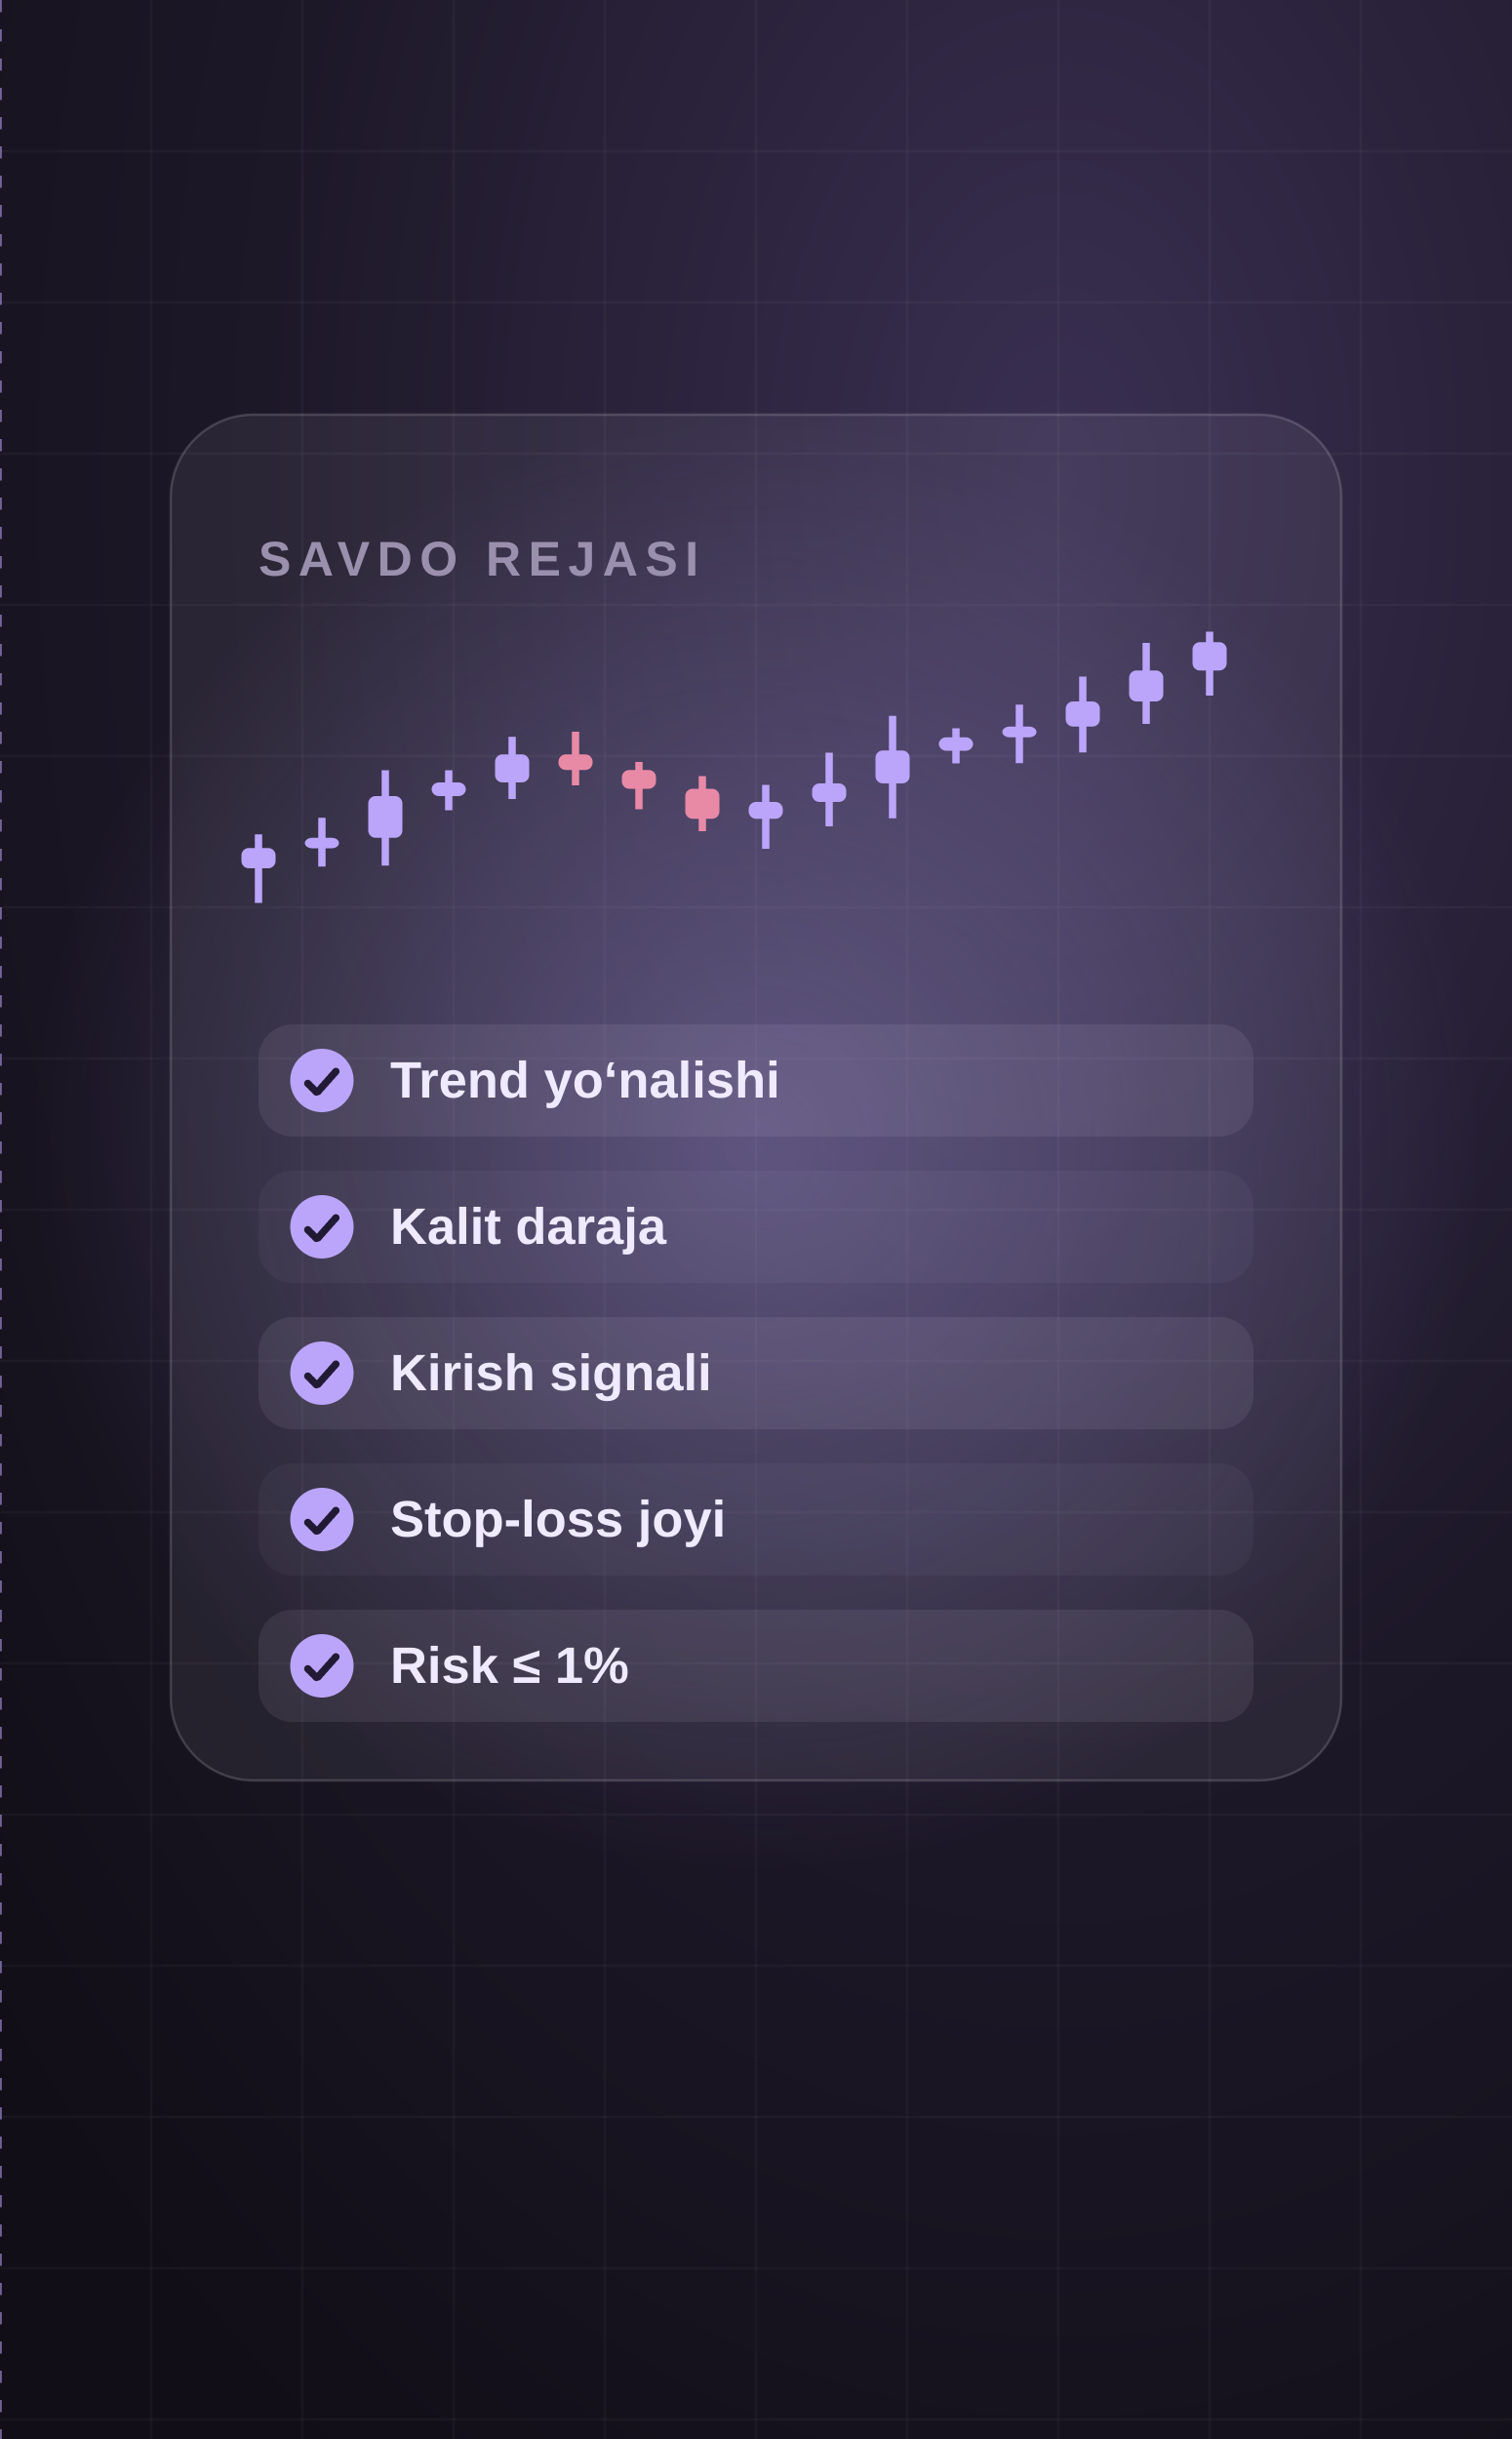
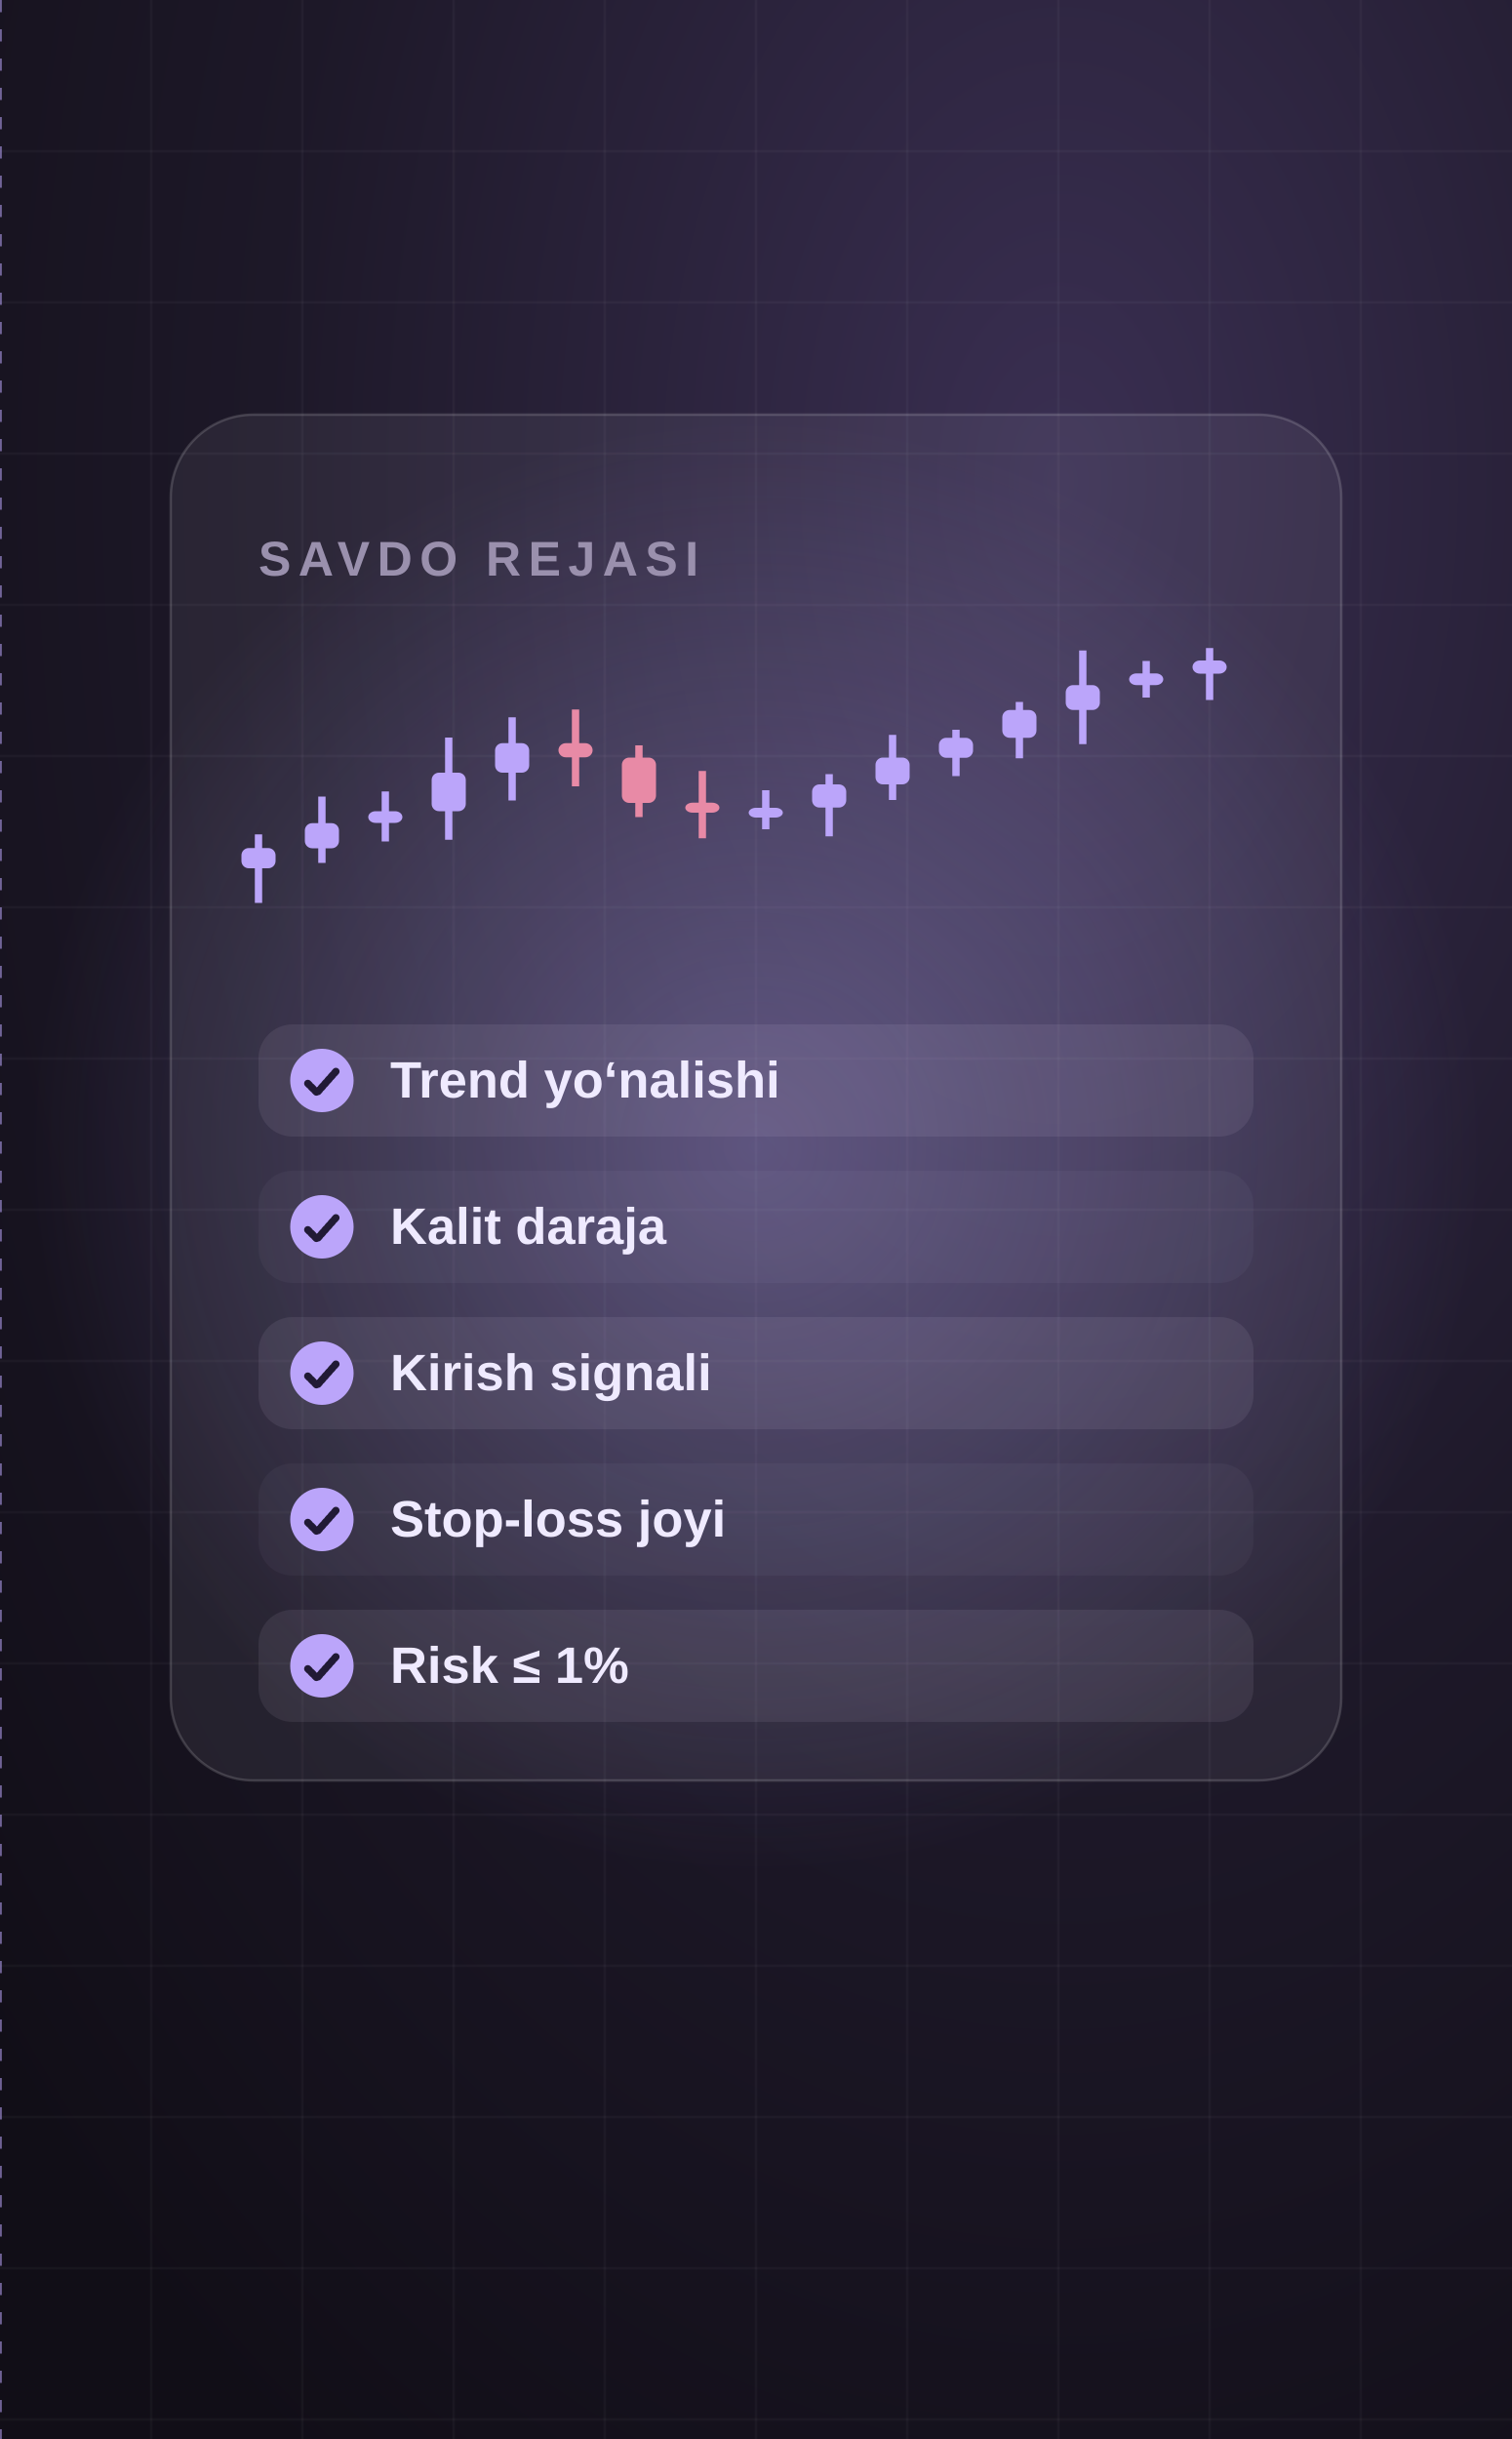
<svg xmlns="http://www.w3.org/2000/svg" width="620" height="1000" viewBox="0 0 620 1000">
  <style>
text{font-family:Arial,Helvetica,"Liberation Sans",sans-serif}
@keyframes grow{from{transform:scaleY(.05);opacity:0}to{transform:none;opacity:1}}
@keyframes live{0%,100%{transform:none}50%{transform:scaleY(1.4)}}
@keyframes flo{0%,100%{transform:translateY(0)}50%{transform:translateY(-6px)}}
@keyframes br{0%,100%{opacity:.7;transform:scale(1)}50%{opacity:1;transform:scale(1.1)}}
@keyframes march{to{stroke-dashoffset:-60}}
@keyframes draw{0%{stroke-dashoffset:1;opacity:1}38%{stroke-dashoffset:0}86%{stroke-dashoffset:0;opacity:1}96%{opacity:0}100%{stroke-dashoffset:1;opacity:0}}
@keyframes bob{0%,100%{transform:none}50%{transform:scaleY(.72)}}
@keyframes dp{0%,100%{transform:scale(1)}50%{transform:scale(1.18)}}
@keyframes hl{0%,100%{opacity:.35}50%{opacity:1}}
@keyframes rin{from{opacity:0;transform:translateX(-18px)}to{opacity:1;transform:none}}
@keyframes bobx{0%,100%{transform:none}50%{transform:scaleX(.78)}}
.row{animation:rin .8s cubic-bezier(.2,.8,.2,1) both}
.barx{transform-box:fill-box;animation:bobx 2.6s ease-in-out infinite}
.cd,.bar,.dot,.glow{transform-box:fill-box}
- @keyframes tick{0%,100%{transform:scaleY(1)}35%{transform:scaleY(var(--a,.7))}70%{transform:scaleY(var(--b,1.12))}}
- .cd{transform-origin:50% 55%;animation:grow .7s cubic-bezier(.2,.8,.2,1) both,tick 2s ease-in-out infinite}
+ @keyframes form{0%{transform:scaleY(0);opacity:0}2%{opacity:1}9%{transform:scaleY(1);opacity:1}88%{transform:scaleY(1);opacity:1}96%,100%{transform:scaleY(1);opacity:0}}
+ .cd{animation:form 9s cubic-bezier(.25,.8,.25,1) infinite both}
@keyframes stream{to{transform:translateX(-640px)}}
.stream{animation:stream 8s linear infinite}
- .cd.live{transform-origin:50% 50%;animation:grow .7s cubic-bezier(.2,.8,.2,1) both,live .9s ease-in-out infinite}
@keyframes scan{from{transform:translateX(-90px)}to{transform:translateX(710px)}}
.scan{animation:scan 6.5s cubic-bezier(.45,0,.55,1) infinite}
.chip{animation:flo 4.5s ease-in-out infinite}
.glow{transform-origin:50% 50%;animation:br 6s ease-in-out infinite}
.dash{animation:march 3.2s linear infinite}
.draw{stroke-dasharray:1;stroke-dashoffset:1;animation:draw 8s cubic-bezier(.4,0,.2,1) .3s infinite}
.bar{transform-origin:50% 100%;animation:bob 2.4s ease-in-out infinite}
.dot{transform-origin:50% 50%;animation:dp 2.2s ease-in-out infinite}
.hl{animation:hl 2.2s ease-in-out infinite}
@media (prefers-reduced-motion:reduce){*{animation:none!important}.draw{stroke-dasharray:none;stroke-dashoffset:0}.scan,.mdot{display:none}}
</style>
  <defs>
    <radialGradient id="bg" cx="70%" cy="20%" r="95%">
      <stop offset="0" stop-color="#3a2f52" />
      <stop offset=".55" stop-color="#1d1828" />
      <stop offset="1" stop-color="#110e17" />
    </radialGradient>
    <radialGradient id="glow" cx="50%" cy="50%" r="50%">
      <stop offset="0" stop-color="#a697eb" stop-opacity=".35" />
      <stop offset="1" stop-color="#a697eb" stop-opacity="0" />
    </radialGradient>
    <linearGradient id="scanG" x1="0" y1="0" x2="1" y2="0">
      <stop offset="0" stop-color="#bba5fa" stop-opacity="0" />
      <stop offset="1" stop-color="#bba5fa" stop-opacity=".2" />
    </linearGradient>
    <linearGradient id="fadeUp" x1="0" y1="0" x2="0" y2="1">
      <stop offset="0" stop-color="#bba5fa" stop-opacity=".35" />
      <stop offset="1" stop-color="#bba5fa" stop-opacity="0" />
    </linearGradient>
  </defs>
  <rect width="620" height="1000" fill="url(#bg)" />
  <line x1="62" y1="0" x2="62" y2="1000" stroke="#fff" stroke-opacity=".035" />
  <line x1="124" y1="0" x2="124" y2="1000" stroke="#fff" stroke-opacity=".035" />
  <line x1="186" y1="0" x2="186" y2="1000" stroke="#fff" stroke-opacity=".035" />
  <line x1="248" y1="0" x2="248" y2="1000" stroke="#fff" stroke-opacity=".035" />
  <line x1="310" y1="0" x2="310" y2="1000" stroke="#fff" stroke-opacity=".035" />
  <line x1="372" y1="0" x2="372" y2="1000" stroke="#fff" stroke-opacity=".035" />
  <line x1="434" y1="0" x2="434" y2="1000" stroke="#fff" stroke-opacity=".035" />
  <line x1="496" y1="0" x2="496" y2="1000" stroke="#fff" stroke-opacity=".035" />
  <line x1="558" y1="0" x2="558" y2="1000" stroke="#fff" stroke-opacity=".035" />
  <line x1="0" y1="62" x2="620" y2="62" stroke="#fff" stroke-opacity=".035" />
  <line x1="0" y1="124" x2="620" y2="124" stroke="#fff" stroke-opacity=".035" />
  <line x1="0" y1="186" x2="620" y2="186" stroke="#fff" stroke-opacity=".035" />
  <line x1="0" y1="248" x2="620" y2="248" stroke="#fff" stroke-opacity=".035" />
  <line x1="0" y1="310" x2="620" y2="310" stroke="#fff" stroke-opacity=".035" />
  <line x1="0" y1="372" x2="620" y2="372" stroke="#fff" stroke-opacity=".035" />
  <line x1="0" y1="434" x2="620" y2="434" stroke="#fff" stroke-opacity=".035" />
  <line x1="0" y1="496" x2="620" y2="496" stroke="#fff" stroke-opacity=".035" />
  <line x1="0" y1="558" x2="620" y2="558" stroke="#fff" stroke-opacity=".035" />
  <line x1="0" y1="620" x2="620" y2="620" stroke="#fff" stroke-opacity=".035" />
  <line x1="0" y1="682" x2="620" y2="682" stroke="#fff" stroke-opacity=".035" />
  <line x1="0" y1="744" x2="620" y2="744" stroke="#fff" stroke-opacity=".035" />
  <line x1="0" y1="806" x2="620" y2="806" stroke="#fff" stroke-opacity=".035" />
  <line x1="0" y1="868" x2="620" y2="868" stroke="#fff" stroke-opacity=".035" />
  <line x1="0" y1="930" x2="620" y2="930" stroke="#fff" stroke-opacity=".035" />
  <line x1="0" y1="992" x2="620" y2="992" stroke="#fff" stroke-opacity=".035" />
  <circle class="glow" cx="310" cy="470" r="300" fill="url(#glow)" />
  <g transform="translate(70 170)">
    <rect width="480" height="560" rx="34" fill="#efeaff" fill-opacity=".07" stroke="#fff" stroke-opacity=".16" />
    <text x="36" y="66" font-size="20" font-weight="700" fill="#9a90ad" letter-spacing="3">SAVDO REJASI</text>
    <g transform="translate(36 96)">
-       <g class="cd" style="--a:0.42;--b:1.36;animation-duration:.7s,0.65s;animation-delay:200ms,600ms">
+       <g class="cd" style="transform-origin:50% 49.4%;animation-duration:6.71s;animation-delay:0ms">
        <line x1="0" x2="0" y1="76.1" y2="104.2" stroke="#bba5fa" stroke-width="3" />
        <rect x="-7" y="81.7" width="14" height="8.3" rx="3" fill="#bba5fa" />
      </g>
-       <g class="cd" style="--a:0.44;--b:1.44;animation-duration:.7s,0.93s;animation-delay:240ms,737ms">
-         <line x1="26" x2="26" y1="69.3" y2="89.3" stroke="#bba5fa" stroke-width="3" />
-         <rect x="19" y="77.5" width="14" height="4.3" rx="3" fill="#bba5fa" />
+       <g class="cd" style="transform-origin:50% 77.8%;animation-duration:6.71s;animation-delay:260ms">
+         <line x1="26" x2="26" y1="60.6" y2="87.8" stroke="#bba5fa" stroke-width="3" />
+         <rect x="19" y="71.5" width="14" height="10.3" rx="3" fill="#bba5fa" />
      </g>
-       <g class="cd" style="--a:0.31;--b:1.42;animation-duration:.7s,0.94s;animation-delay:280ms,874ms">
-         <line x1="52" x2="52" y1="49.8" y2="88.9" stroke="#bba5fa" stroke-width="3" />
-         <rect x="45" y="60.4" width="14" height="17.1" rx="3" fill="#bba5fa" />
+       <g class="cd" style="transform-origin:50% 63.3%;animation-duration:6.71s;animation-delay:520ms">
+         <line x1="52" x2="52" y1="58.5" y2="79.0" stroke="#bba5fa" stroke-width="3" />
+         <rect x="45" y="66.6" width="14" height="4.8" rx="3" fill="#bba5fa" />
      </g>
-       <g class="cd" style="--a:0.40;--b:1.41;animation-duration:.7s,0.87s;animation-delay:320ms,1011ms">
-         <line x1="78" x2="78" y1="49.8" y2="66.2" stroke="#bba5fa" stroke-width="3" />
-         <rect x="71" y="54.8" width="14" height="5.6" rx="3" fill="#bba5fa" />
+       <g class="cd" style="transform-origin:50% 72.2%;animation-duration:6.71s;animation-delay:780ms">
+         <line x1="78" x2="78" y1="36.4" y2="78.3" stroke="#bba5fa" stroke-width="3" />
+         <rect x="71" y="50.8" width="14" height="15.8" rx="3" fill="#bba5fa" />
      </g>
-       <g class="cd" style="--a:0.52;--b:1.23;animation-duration:.7s,0.94s;animation-delay:360ms,1148ms">
-         <line x1="104" x2="104" y1="36.1" y2="61.6" stroke="#bba5fa" stroke-width="3" />
-         <rect x="97" y="43.3" width="14" height="11.5" rx="3" fill="#bba5fa" />
+       <g class="cd" style="transform-origin:50% 66.6%;animation-duration:6.71s;animation-delay:1040ms">
+         <line x1="104" x2="104" y1="28.1" y2="62.2" stroke="#bba5fa" stroke-width="3" />
+         <rect x="97" y="38.7" width="14" height="12.1" rx="3" fill="#bba5fa" />
      </g>
-       <g class="cd" style="--a:0.47;--b:1.21;animation-duration:.7s,0.73s;animation-delay:400ms,1285ms">
-         <line x1="130" x2="130" y1="34.0" y2="56.0" stroke="#e88aa6" stroke-width="3" />
-         <rect x="123" y="43.3" width="14" height="6.4" rx="3" fill="#e88aa6" />
+       <g class="cd" style="transform-origin:50% 43.9%;animation-duration:6.71s;animation-delay:1300ms">
+         <line x1="130" x2="130" y1="24.9" y2="56.4" stroke="#e88aa6" stroke-width="3" />
+         <rect x="123" y="38.7" width="14" height="5.8" rx="3" fill="#e88aa6" />
      </g>
-       <g class="cd" style="--a:0.35;--b:1.43;animation-duration:.7s,1.05s;animation-delay:440ms,622ms">
-         <line x1="156" x2="156" y1="46.4" y2="65.8" stroke="#e88aa6" stroke-width="3" />
-         <rect x="149" y="49.7" width="14" height="7.7" rx="3" fill="#e88aa6" />
+       <g class="cd" style="transform-origin:50% 16.9%;animation-duration:6.71s;animation-delay:1560ms">
+         <line x1="156" x2="156" y1="39.6" y2="69.0" stroke="#e88aa6" stroke-width="3" />
+         <rect x="149" y="44.6" width="14" height="18.6" rx="3" fill="#e88aa6" />
      </g>
-       <g class="cd" style="--a:0.56;--b:1.24;animation-duration:.7s,0.89s;animation-delay:480ms,759ms">
-         <line x1="182" x2="182" y1="52.2" y2="74.8" stroke="#e88aa6" stroke-width="3" />
-         <rect x="175" y="57.4" width="14" height="12.3" rx="3" fill="#e88aa6" />
+       <g class="cd" style="transform-origin:50% 47.3%;animation-duration:6.71s;animation-delay:1820ms">
+         <line x1="182" x2="182" y1="50.1" y2="77.7" stroke="#e88aa6" stroke-width="3" />
+         <rect x="175" y="63.1" width="14" height="4.1" rx="3" fill="#e88aa6" />
      </g>
-       <g class="cd" style="--a:0.31;--b:1.22;animation-duration:.7s,1.07s;animation-delay:520ms,896ms">
-         <line x1="208" x2="208" y1="55.8" y2="82.0" stroke="#bba5fa" stroke-width="3" />
-         <rect x="201" y="62.8" width="14" height="6.9" rx="3" fill="#bba5fa" />
+       <g class="cd" style="transform-origin:50% 57.5%;animation-duration:6.71s;animation-delay:2080ms">
+         <line x1="208" x2="208" y1="58.0" y2="74.0" stroke="#bba5fa" stroke-width="3" />
+         <rect x="201" y="65.2" width="14" height="4.0" rx="3" fill="#bba5fa" />
      </g>
-       <g class="cd" style="--a:0.58;--b:1.44;animation-duration:.7s,0.57s;animation-delay:560ms,1033ms">
-         <line x1="234" x2="234" y1="42.6" y2="72.8" stroke="#bba5fa" stroke-width="3" />
-         <rect x="227" y="55.2" width="14" height="7.6" rx="3" fill="#bba5fa" />
+       <g class="cd" style="transform-origin:50% 54.0%;animation-duration:6.71s;animation-delay:2340ms">
+         <line x1="234" x2="234" y1="51.4" y2="76.9" stroke="#bba5fa" stroke-width="3" />
+         <rect x="227" y="55.6" width="14" height="9.5" rx="3" fill="#bba5fa" />
      </g>
-       <g class="cd" style="--a:0.59;--b:1.24;animation-duration:.7s,0.80s;animation-delay:600ms,1170ms">
-         <line x1="260" x2="260" y1="27.5" y2="69.5" stroke="#bba5fa" stroke-width="3" />
-         <rect x="253" y="41.7" width="14" height="13.5" rx="3" fill="#bba5fa" />
+       <g class="cd" style="transform-origin:50% 76.2%;animation-duration:6.71s;animation-delay:2600ms">
+         <line x1="260" x2="260" y1="35.3" y2="62.0" stroke="#bba5fa" stroke-width="3" />
+         <rect x="253" y="44.6" width="14" height="11.0" rx="3" fill="#bba5fa" />
      </g>
-       <g class="cd" style="--a:0.42;--b:1.21;animation-duration:.7s,0.76s;animation-delay:640ms,1307ms">
-         <line x1="286" x2="286" y1="32.6" y2="47.0" stroke="#bba5fa" stroke-width="3" />
-         <rect x="279" y="36.3" width="14" height="5.5" rx="3" fill="#bba5fa" />
+       <g class="cd" style="transform-origin:50% 60.2%;animation-duration:6.71s;animation-delay:2860ms">
+         <line x1="286" x2="286" y1="33.2" y2="52.2" stroke="#bba5fa" stroke-width="3" />
+         <rect x="279" y="36.5" width="14" height="8.2" rx="3" fill="#bba5fa" />
      </g>
-       <g class="cd" style="--a:0.49;--b:1.42;animation-duration:.7s,0.64s;animation-delay:680ms,644ms">
-         <line x1="312" x2="312" y1="22.9" y2="46.9" stroke="#bba5fa" stroke-width="3" />
-         <rect x="305" y="31.9" width="14" height="4.4" rx="3" fill="#bba5fa" />
+       <g class="cd" style="transform-origin:50% 63.4%;animation-duration:6.71s;animation-delay:3120ms">
+         <line x1="312" x2="312" y1="21.8" y2="44.9" stroke="#bba5fa" stroke-width="3" />
+         <rect x="305" y="25.1" width="14" height="11.4" rx="3" fill="#bba5fa" />
      </g>
-       <g class="cd" style="--a:0.58;--b:1.22;animation-duration:.7s,0.66s;animation-delay:720ms,781ms">
-         <line x1="338" x2="338" y1="11.4" y2="42.5" stroke="#bba5fa" stroke-width="3" />
-         <rect x="331" y="21.6" width="14" height="10.3" rx="3" fill="#bba5fa" />
+       <g class="cd" style="transform-origin:50% 63.7%;animation-duration:6.71s;animation-delay:3380ms">
+         <line x1="338" x2="338" y1="0.7" y2="39.1" stroke="#bba5fa" stroke-width="3" />
+         <rect x="331" y="14.9" width="14" height="10.2" rx="3" fill="#bba5fa" />
      </g>
-       <g class="cd" style="--a:0.51;--b:1.43;animation-duration:.7s,1.00s;animation-delay:760ms,918ms">
-         <line x1="364" x2="364" y1="-2.4" y2="30.8" stroke="#bba5fa" stroke-width="3" />
-         <rect x="357" y="8.9" width="14" height="12.7" rx="3" fill="#bba5fa" />
+       <g class="cd" style="transform-origin:50% 66.1%;animation-duration:6.71s;animation-delay:3640ms">
+         <line x1="364" x2="364" y1="5.0" y2="20.0" stroke="#bba5fa" stroke-width="3" />
+         <rect x="357" y="10.1" width="14" height="4.8" rx="3" fill="#bba5fa" />
      </g>
-       <g class="cd live" style="--a:0.37;--b:1.38;animation-duration:.7s,0.66s;animation-delay:800ms,1055ms">
-         <line x1="390" x2="390" y1="-7.0" y2="19.2" stroke="#bba5fa" stroke-width="3" />
-         <rect x="383" y="-2.7" width="14" height="11.6" rx="3" fill="#bba5fa" />
+       <g class="cd" style="transform-origin:50% 49.0%;animation-duration:6.71s;animation-delay:3900ms">
+         <line x1="390" x2="390" y1="-0.3" y2="21.0" stroke="#bba5fa" stroke-width="3" />
+         <rect x="383" y="4.8" width="14" height="5.4" rx="3" fill="#bba5fa" />
      </g>
    </g>
    <g transform="translate(36 250)">
      <rect width="408" height="46" rx="14" fill="#efeaff" fill-opacity="0.08" />
      <circle cx="26" cy="23" r="13" fill="#bba5fa" />
      <path class="draw" pathLength="1" d="M19.5 23.5l4.5 4.5 8-9" fill="none" stroke="#211a35" stroke-width="3" stroke-linecap="round" stroke-linejoin="round" />
      <text x="54" y="30" font-size="21" font-weight="700" fill="#efeaff">Trend yo‘nalishi</text>
    </g>
    <g transform="translate(36 310)">
      <rect width="408" height="46" rx="14" fill="#efeaff" fill-opacity="0.04" />
      <circle cx="26" cy="23" r="13" fill="#bba5fa" />
      <path class="draw" pathLength="1" d="M19.5 23.5l4.5 4.5 8-9" fill="none" stroke="#211a35" stroke-width="3" stroke-linecap="round" stroke-linejoin="round" />
      <text x="54" y="30" font-size="21" font-weight="700" fill="#efeaff">Kalit daraja</text>
    </g>
    <g transform="translate(36 370)">
      <rect width="408" height="46" rx="14" fill="#efeaff" fill-opacity="0.08" />
      <circle cx="26" cy="23" r="13" fill="#bba5fa" />
      <path class="draw" pathLength="1" d="M19.5 23.5l4.5 4.5 8-9" fill="none" stroke="#211a35" stroke-width="3" stroke-linecap="round" stroke-linejoin="round" />
      <text x="54" y="30" font-size="21" font-weight="700" fill="#efeaff">Kirish signali</text>
    </g>
    <g transform="translate(36 430)">
      <rect width="408" height="46" rx="14" fill="#efeaff" fill-opacity="0.04" />
      <circle cx="26" cy="23" r="13" fill="#bba5fa" />
      <path class="draw" pathLength="1" d="M19.5 23.5l4.5 4.5 8-9" fill="none" stroke="#211a35" stroke-width="3" stroke-linecap="round" stroke-linejoin="round" />
      <text x="54" y="30" font-size="21" font-weight="700" fill="#efeaff">Stop-loss joyi</text>
    </g>
    <g transform="translate(36 490)">
      <rect width="408" height="46" rx="14" fill="#efeaff" fill-opacity="0.08" />
      <circle cx="26" cy="23" r="13" fill="#bba5fa" />
      <path class="draw" pathLength="1" d="M19.5 23.5l4.5 4.5 8-9" fill="none" stroke="#211a35" stroke-width="3" stroke-linecap="round" stroke-linejoin="round" />
      <text x="54" y="30" font-size="21" font-weight="700" fill="#efeaff">Risk ≤ 1%</text>
    </g>
  </g>
  <g class="scan">
    <rect x="-70" y="0" width="70" height="1000" fill="url(#scanG)" />
    <line x1="0" y1="0" x2="0" y2="1000" stroke="#bba5fa" stroke-opacity=".55" stroke-width="1.5" stroke-dasharray="5 7" />
  </g>
</svg>
